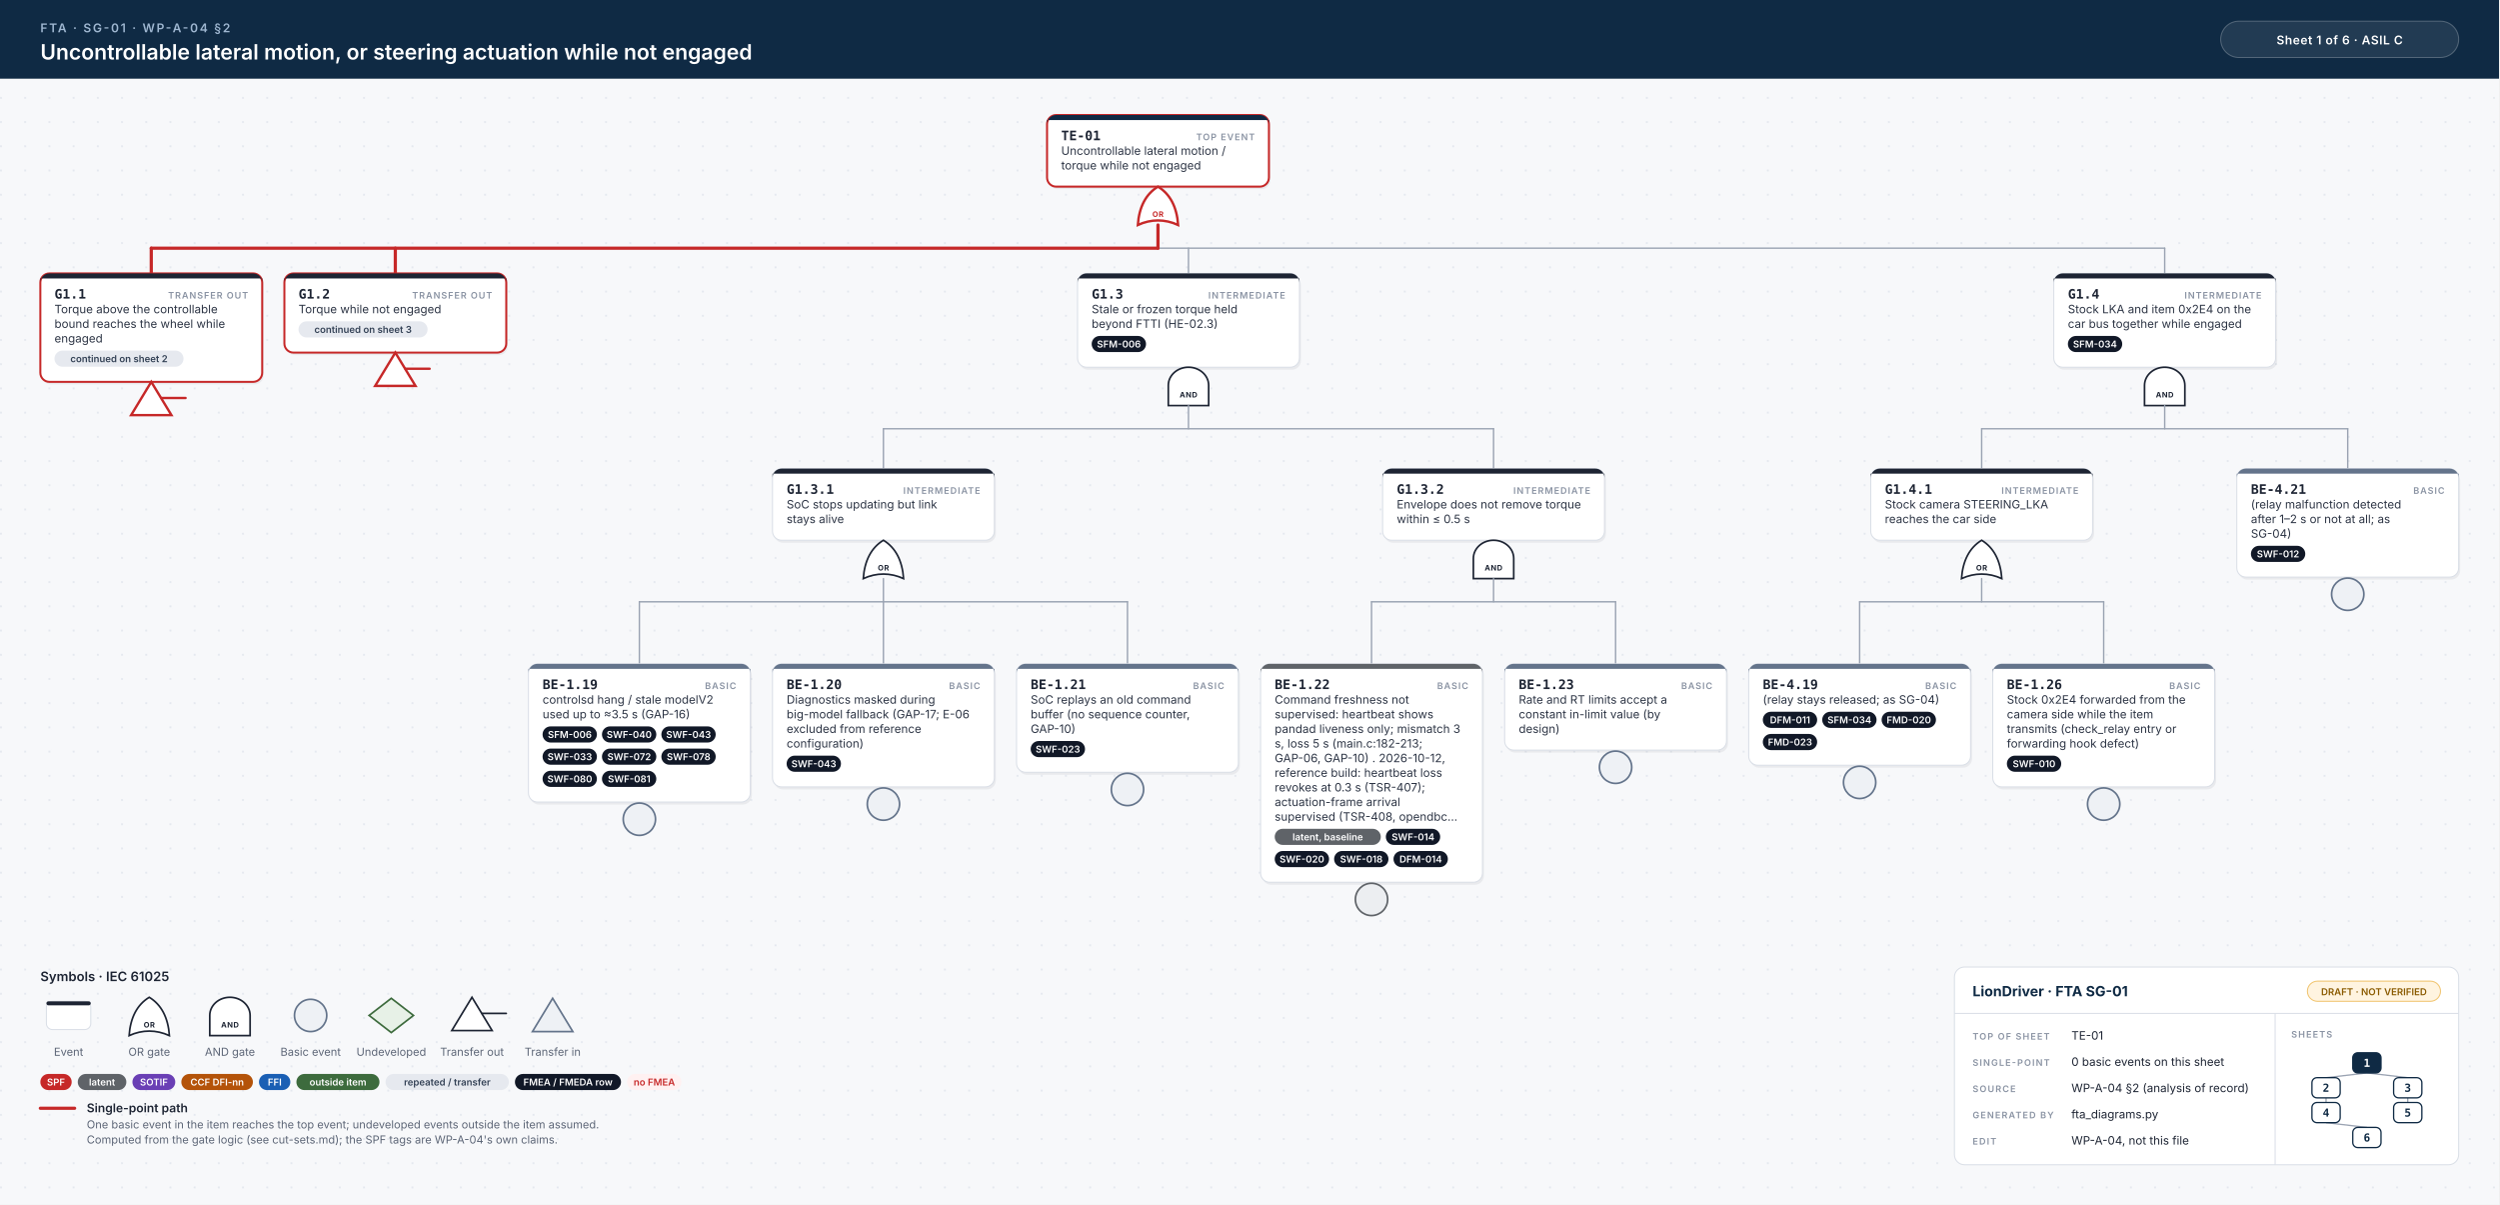
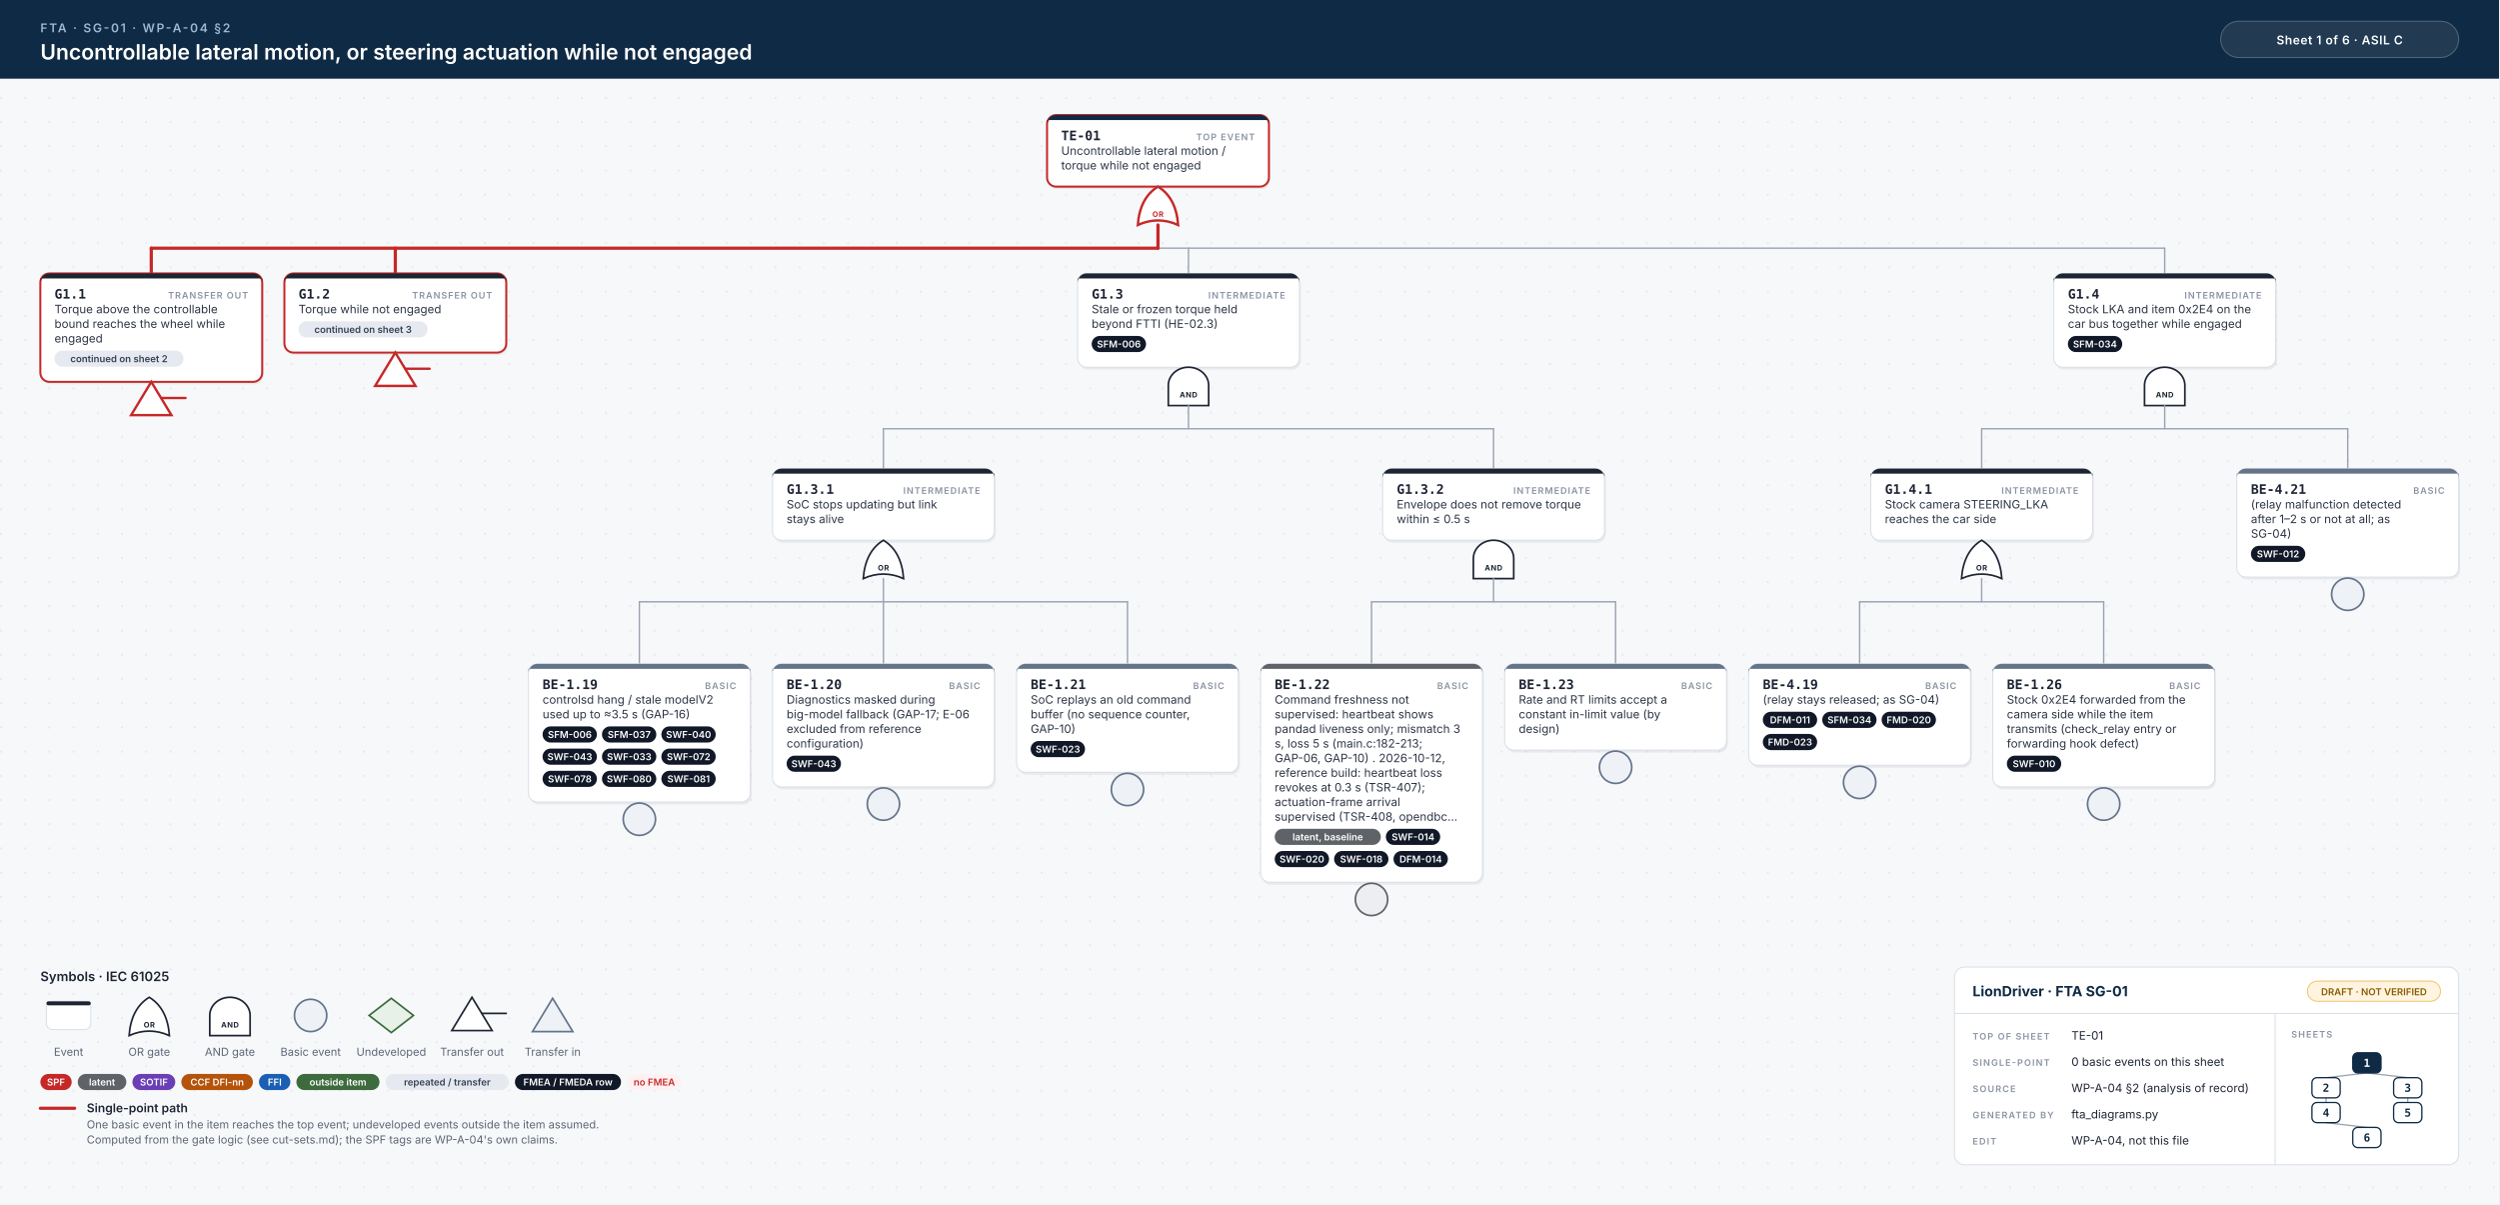
<svg xmlns="http://www.w3.org/2000/svg" width="2478" height="1194" viewBox="0 0 2478 1194">
  <style>.id{font:700 13px 'JetBrains Mono', Menlo, Consolas, monospace;fill:#1d2433}.kind{font:600 9px Inter, 'Helvetica Neue', Helvetica, Arial, sans-serif;letter-spacing:.1em;fill:#8a93a3;text-anchor:end}.d{font:400 11.5px Inter, 'Helvetica Neue', Helvetica, Arial, sans-serif;fill:#2b3343}.n{font:italic 400 10.5px Inter, 'Helvetica Neue', Helvetica, Arial, sans-serif;fill:#6b7385}.chip{font:600 9.5px Inter, 'Helvetica Neue', Helvetica, Arial, sans-serif;text-anchor:middle}.gl{font:700 7.5px Inter, 'Helvetica Neue', Helvetica, Arial, sans-serif;letter-spacing:.06em;text-anchor:middle}.eyebrow{font:600 12px Inter, 'Helvetica Neue', Helvetica, Arial, sans-serif;letter-spacing:.14em;fill:#9fb7d1}.title{font:600 21px Inter, 'Helvetica Neue', Helvetica, Arial, sans-serif;fill:#fff}.title2{font:600 17px Inter, 'Helvetica Neue', Helvetica, Arial, sans-serif;fill:#fff}.hc{font:600 12px Inter, 'Helvetica Neue', Helvetica, Arial, sans-serif;letter-spacing:.04em;fill:#fff;text-anchor:middle}.lh{font:600 13px Inter, 'Helvetica Neue', Helvetica, Arial, sans-serif;fill:#1d2433}.lb{font:600 12px Inter, 'Helvetica Neue', Helvetica, Arial, sans-serif;fill:#1d2433}.s{font:400 11px Inter, 'Helvetica Neue', Helvetica, Arial, sans-serif;fill:#5b6475}.tbh{font:700 14px Inter, 'Helvetica Neue', Helvetica, Arial, sans-serif;fill:#0f2a44}.k{font:600 9px Inter, 'Helvetica Neue', Helvetica, Arial, sans-serif;letter-spacing:.12em;fill:#8a93a3}.v{font:400 11.5px Inter, 'Helvetica Neue', Helvetica, Arial, sans-serif;fill:#1d2433}.mm{font:700 11px 'JetBrains Mono', Menlo, Consolas, monospace;text-anchor:middle}.w{stroke:#9aa3b2;stroke-width:1.4;stroke-linecap:round}.wh{stroke:#c62828;stroke-width:3.2;stroke-linecap:round}.shadow{fill:#0f172a;opacity:.06}</style>
  <defs>
    <pattern id="dots" width="24" height="24" patternUnits="userSpaceOnUse">
      <circle cx="1" cy="1" r="1" fill="#e3e7ee" />
    </pattern>
  </defs>
  <rect width="100%" height="100%" fill="#f7f8fa" />
  <rect y="78" width="100%" height="1116" fill="url(#dots)" />
  <rect width="100%" height="78" fill="#0f2a44" />
  <text x="40" y="32" class="eyebrow">FTA · SG-01 · WP-A-04 §2</text>
  <text x="40" y="59" class="title">Uncontrollable lateral motion, or steering actuation while not engaged</text>
  <rect x="2202" y="21" width="236" height="36" rx="18" fill="#ffffff14" stroke="#ffffff40" />
  <text x="2320" y="44" class="hc">Sheet 1 of 6  ·  ASIL C</text>
  <rect x="1039.75" y="116.5" width="220" height="71.0" rx="9" class="shadow" />
  <rect x="1038.25" y="114" width="220" height="71.0" rx="9" fill="#fff" stroke="#c62828" stroke-width="2" />
  <path d="M1047.25,114 H1249.25 A9,9 0 0 1 1258.25,123 V119 H1038.25 V123 A9,9 0 0 1 1047.25,114 Z" fill="#0f2a44" />
  <text x="1052.25" y="139" class="id">TE-01</text>
  <text x="1244.25" y="139" class="kind">TOP EVENT</text>
  <text x="1052.25" y="153.5" class="d">Uncontrollable lateral motion /</text>
  <text x="1052.25" y="168.0" class="d">torque while not engaged</text>
  <path d="M1128.25,223.0 Q1148.25,214.0 1168.25,223.0 Q1166.25,196.0 1148.25,185.0 Q1130.25,196.0 1128.25,223.0 Z" fill="#fff" stroke="#c62828" stroke-width="2.4" />
  <text x="1148.25" y="215.0" class="gl" fill="#c62828">OR</text>
  <line x1="150.0" y1="246.0" x2="2146.5" y2="246.0" class="w" />
  <line x1="150.0" y1="246.0" x2="1148.25" y2="246.0" class="wh" />
  <line x1="1148.25" y1="223.0" x2="1148.25" y2="246.0" class="wh" />
  <line x1="150.0" y1="246.0" x2="150.0" y2="271.0" class="wh" />
  <line x1="392.0" y1="246.0" x2="392.0" y2="271.0" class="wh" />
  <line x1="1178.5" y1="246.0" x2="1178.5" y2="271.0" class="w" />
  <line x1="2146.5" y1="246.0" x2="2146.5" y2="271.0" class="w" />
  <rect x="41.5" y="273.5" width="220" height="107.5" rx="9" class="shadow" />
  <rect x="40" y="271.0" width="220" height="107.5" rx="9" fill="#fff" stroke="#c62828" stroke-width="2" />
  <path d="M49,271.0 H251 A9,9 0 0 1 260,280.0 V276.0 H40 V280.0 A9,9 0 0 1 49,271.0 Z" fill="#1d2433" />
  <text x="54" y="296.0" class="id">G1.1</text>
  <text x="246" y="296.0" class="kind">TRANSFER OUT</text>
  <text x="54" y="310.5" class="d">Torque above the controllable</text>
  <text x="54" y="325.0" class="d">bound reaches the wheel while</text>
  <text x="54" y="339.5" class="d">engaged</text>
  <rect x="54.0" y="347.5" width="128.0" height="16" rx="8" fill="#e6e9ef" />
  <text x="118.0" y="359.0" class="chip" fill="#334155">continued on sheet 2</text>
  <path d="M150.0,378.5 L170.0,411.5 L130.0,411.5 Z" fill="#fff" stroke="#c62828" stroke-width="2.4" />
  <line x1="160.0" y1="394.5" x2="184.0" y2="394.5" stroke="#c62828" stroke-width="2.4" stroke-linecap="round" />
  <rect x="283.5" y="273.5" width="220" height="78.5" rx="9" class="shadow" />
  <rect x="282" y="271.0" width="220" height="78.5" rx="9" fill="#fff" stroke="#c62828" stroke-width="2" />
  <path d="M291,271.0 H493 A9,9 0 0 1 502,280.0 V276.0 H282 V280.0 A9,9 0 0 1 291,271.0 Z" fill="#1d2433" />
  <text x="296" y="296.0" class="id">G1.2</text>
  <text x="488" y="296.0" class="kind">TRANSFER OUT</text>
  <text x="296" y="310.5" class="d">Torque while not engaged</text>
  <rect x="296.0" y="318.5" width="128.0" height="16" rx="8" fill="#e6e9ef" />
  <text x="360.0" y="330.0" class="chip" fill="#334155">continued on sheet 3</text>
  <path d="M392.0,349.5 L412.0,382.5 L372.0,382.5 Z" fill="#fff" stroke="#c62828" stroke-width="2.4" />
  <line x1="402.0" y1="365.5" x2="426.0" y2="365.5" stroke="#c62828" stroke-width="2.4" stroke-linecap="round" />
  <rect x="1070.0" y="273.5" width="220" height="93.0" rx="9" class="shadow" />
  <rect x="1068.5" y="271.0" width="220" height="93.0" rx="9" fill="#fff" stroke="#d9dee6" stroke-width="1" />
  <path d="M1077.5,271.0 H1279.5 A9,9 0 0 1 1288.5,280.0 V276.0 H1068.5 V280.0 A9,9 0 0 1 1077.5,271.0 Z" fill="#1d2433" />
  <text x="1082.5" y="296.0" class="id">G1.3</text>
  <text x="1274.5" y="296.0" class="kind">INTERMEDIATE</text>
  <text x="1082.5" y="310.5" class="d">Stale or frozen torque held</text>
  <text x="1082.5" y="325.0" class="d">beyond FTTI (HE-02.3)</text>
  <rect x="1082.5" y="333.0" width="53.9" height="16" rx="8" fill="#111827" />
  <text x="1109.5" y="344.5" class="chip" fill="#fff">SFM-006</text>
  <path d="M1158.5,402.0 L1158.5,382.0 A20,18 0 0 1 1198.5,382.0 L1198.5,402.0 Z" fill="#fff" stroke="#1d2433" stroke-width="1.7" />
  <text x="1178.5" y="394.0" class="gl" fill="#1d2433">AND</text>
  <line x1="876.0" y1="425.0" x2="1481.0" y2="425.0" class="w" />
  <line x1="1178.5" y1="402.0" x2="1178.5" y2="425.0" class="w" />
  <line x1="876.0" y1="425.0" x2="876.0" y2="464.5" class="w" />
  <line x1="1481.0" y1="425.0" x2="1481.0" y2="464.5" class="w" />
  <rect x="767.5" y="467.0" width="220" height="71.0" rx="9" class="shadow" />
  <rect x="766.0" y="464.5" width="220" height="71.0" rx="9" fill="#fff" stroke="#d9dee6" stroke-width="1" />
  <path d="M775.0,464.5 H977.0 A9,9 0 0 1 986.0,473.5 V469.5 H766.0 V473.5 A9,9 0 0 1 775.0,464.5 Z" fill="#1d2433" />
  <text x="780.0" y="489.5" class="id">G1.3.1</text>
  <text x="972.0" y="489.5" class="kind">INTERMEDIATE</text>
  <text x="780.0" y="504.0" class="d">SoC stops updating but link</text>
  <text x="780.0" y="518.5" class="d">stays alive</text>
  <path d="M856.0,573.5 Q876.0,564.5 896.0,573.5 Q894.0,546.5 876.0,535.5 Q858.0,546.5 856.0,573.5 Z" fill="#fff" stroke="#1d2433" stroke-width="1.7" />
  <text x="876.0" y="565.5" class="gl" fill="#1d2433">OR</text>
  <line x1="634.0" y1="596.5" x2="1118.0" y2="596.5" class="w" />
  <line x1="876.0" y1="573.5" x2="876.0" y2="596.5" class="w" />
  <line x1="634.0" y1="596.5" x2="634.0" y2="658.0" class="w" />
  <line x1="876.0" y1="596.5" x2="876.0" y2="658.0" class="w" />
  <line x1="1118.0" y1="596.5" x2="1118.0" y2="658.0" class="w" />
  <rect x="525.5" y="660.5" width="220" height="137.0" rx="9" class="shadow" />
  <rect x="524" y="658.0" width="220" height="137.0" rx="9" fill="#fff" stroke="#d9dee6" stroke-width="1" />
  <path d="M533,658.0 H735 A9,9 0 0 1 744,667.0 V663.0 H524 V667.0 A9,9 0 0 1 533,658.0 Z" fill="#64748b" />
  <text x="538" y="683.0" class="id">BE-1.19</text>
  <text x="730" y="683.0" class="kind">BASIC</text>
  <text x="538" y="697.5" class="d">controlsd hang / stale modelV2</text>
  <text x="538" y="712.0" class="d">used up to ≈3.5 s (GAP-16)</text>
  <rect x="538.0" y="720.0" width="53.9" height="16" rx="8" fill="#111827" />
  <text x="565.0" y="731.5" class="chip" fill="#fff">SFM-006</text>
  <rect x="596.9" y="720.0" width="53.9" height="16" rx="8" fill="#111827" />
-   <text x="623.9" y="731.5" class="chip" fill="#fff">SWF-040</text>
+   <text x="623.9" y="731.5" class="chip" fill="#fff">SFM-037</text>
  <rect x="655.8" y="720.0" width="53.9" height="16" rx="8" fill="#111827" />
-   <text x="682.8" y="731.5" class="chip" fill="#fff">SWF-043</text>
+   <text x="682.8" y="731.5" class="chip" fill="#fff">SWF-040</text>
  <rect x="538.0" y="742.0" width="53.9" height="16" rx="8" fill="#111827" />
-   <text x="565.0" y="753.5" class="chip" fill="#fff">SWF-033</text>
+   <text x="565.0" y="753.5" class="chip" fill="#fff">SWF-043</text>
  <rect x="596.9" y="742.0" width="53.9" height="16" rx="8" fill="#111827" />
-   <text x="623.9" y="753.5" class="chip" fill="#fff">SWF-072</text>
+   <text x="623.9" y="753.5" class="chip" fill="#fff">SWF-033</text>
  <rect x="655.8" y="742.0" width="53.9" height="16" rx="8" fill="#111827" />
-   <text x="682.8" y="753.5" class="chip" fill="#fff">SWF-078</text>
+   <text x="682.8" y="753.5" class="chip" fill="#fff">SWF-072</text>
  <rect x="538.0" y="764.0" width="53.9" height="16" rx="8" fill="#111827" />
-   <text x="565.0" y="775.5" class="chip" fill="#fff">SWF-080</text>
+   <text x="565.0" y="775.5" class="chip" fill="#fff">SWF-078</text>
  <rect x="596.9" y="764.0" width="53.9" height="16" rx="8" fill="#111827" />
-   <text x="623.9" y="775.5" class="chip" fill="#fff">SWF-081</text>
+   <text x="623.9" y="775.5" class="chip" fill="#fff">SWF-080</text>
+   <rect x="655.8" y="764.0" width="53.9" height="16" rx="8" fill="#111827" />
+   <text x="682.8" y="775.5" class="chip" fill="#fff">SWF-081</text>
  <circle cx="634.0" cy="812.0" r="16" fill="#eef1f5" stroke="#64748b" stroke-width="1.7" />
  <rect x="767.5" y="660.5" width="220" height="122.0" rx="9" class="shadow" />
  <rect x="766" y="658.0" width="220" height="122.0" rx="9" fill="#fff" stroke="#d9dee6" stroke-width="1" />
  <path d="M775,658.0 H977 A9,9 0 0 1 986,667.0 V663.0 H766 V667.0 A9,9 0 0 1 775,658.0 Z" fill="#64748b" />
  <text x="780" y="683.0" class="id">BE-1.20</text>
  <text x="972" y="683.0" class="kind">BASIC</text>
  <text x="780" y="697.5" class="d">Diagnostics masked during</text>
  <text x="780" y="712.0" class="d">big-model fallback (GAP-17; E-06</text>
  <text x="780" y="726.5" class="d">excluded from reference</text>
  <text x="780" y="741.0" class="d">configuration)</text>
  <rect x="780.0" y="749.0" width="53.9" height="16" rx="8" fill="#111827" />
  <text x="807.0" y="760.5" class="chip" fill="#fff">SWF-043</text>
  <circle cx="876.0" cy="797.0" r="16" fill="#eef1f5" stroke="#64748b" stroke-width="1.7" />
  <rect x="1009.5" y="660.5" width="220" height="107.5" rx="9" class="shadow" />
  <rect x="1008" y="658.0" width="220" height="107.5" rx="9" fill="#fff" stroke="#d9dee6" stroke-width="1" />
  <path d="M1017,658.0 H1219 A9,9 0 0 1 1228,667.0 V663.0 H1008 V667.0 A9,9 0 0 1 1017,658.0 Z" fill="#64748b" />
  <text x="1022" y="683.0" class="id">BE-1.21</text>
  <text x="1214" y="683.0" class="kind">BASIC</text>
  <text x="1022" y="697.5" class="d">SoC replays an old command</text>
  <text x="1022" y="712.0" class="d">buffer (no sequence counter,</text>
  <text x="1022" y="726.5" class="d">GAP-10)</text>
  <rect x="1022.0" y="734.5" width="53.9" height="16" rx="8" fill="#111827" />
  <text x="1049.0" y="746.0" class="chip" fill="#fff">SWF-023</text>
  <circle cx="1118.0" cy="782.5" r="16" fill="#eef1f5" stroke="#64748b" stroke-width="1.7" />
  <rect x="1372.5" y="467.0" width="220" height="71.0" rx="9" class="shadow" />
  <rect x="1371.0" y="464.5" width="220" height="71.0" rx="9" fill="#fff" stroke="#d9dee6" stroke-width="1" />
  <path d="M1380.0,464.5 H1582.0 A9,9 0 0 1 1591.0,473.5 V469.5 H1371.0 V473.5 A9,9 0 0 1 1380.0,464.5 Z" fill="#1d2433" />
  <text x="1385.0" y="489.5" class="id">G1.3.2</text>
  <text x="1577.0" y="489.5" class="kind">INTERMEDIATE</text>
  <text x="1385.0" y="504.0" class="d">Envelope does not remove torque</text>
  <text x="1385.0" y="518.5" class="d">within ≤ 0.5 s</text>
  <path d="M1461.0,573.5 L1461.0,553.5 A20,18 0 0 1 1501.0,553.5 L1501.0,573.5 Z" fill="#fff" stroke="#1d2433" stroke-width="1.7" />
  <text x="1481.0" y="565.5" class="gl" fill="#1d2433">AND</text>
  <line x1="1360.0" y1="596.5" x2="1602.0" y2="596.5" class="w" />
  <line x1="1481.0" y1="573.5" x2="1481.0" y2="596.5" class="w" />
  <line x1="1360.0" y1="596.5" x2="1360.0" y2="658.0" class="w" />
  <line x1="1602.0" y1="596.5" x2="1602.0" y2="658.0" class="w" />
  <rect x="1251.5" y="660.5" width="220" height="216.5" rx="9" class="shadow" />
  <rect x="1250" y="658.0" width="220" height="216.5" rx="9" fill="#fff" stroke="#d9dee6" stroke-width="1" />
  <path d="M1259,658.0 H1461 A9,9 0 0 1 1470,667.0 V663.0 H1250 V667.0 A9,9 0 0 1 1259,658.0 Z" fill="#5f6368" />
  <text x="1264" y="683.0" class="id">BE-1.22</text>
  <text x="1456" y="683.0" class="kind">BASIC</text>
  <text x="1264" y="697.5" class="d">Command freshness not</text>
  <text x="1264" y="712.0" class="d">supervised: heartbeat shows</text>
  <text x="1264" y="726.5" class="d">pandad liveness only; mismatch 3</text>
  <text x="1264" y="741.0" class="d">s, loss 5 s (main.c:182-213;</text>
  <text x="1264" y="755.5" class="d">GAP-06, GAP-10) . 2026-10-12,</text>
  <text x="1264" y="770.0" class="d">reference build: heartbeat loss</text>
  <text x="1264" y="784.5" class="d">revokes at 0.3 s (TSR-407);</text>
  <text x="1264" y="799.0" class="d">actuation-frame arrival</text>
  <text x="1264" y="813.5" class="d">supervised (TSR-408, opendbc…</text>
  <rect x="1264.0" y="821.5" width="105.2" height="16" rx="8" fill="#5f6368" />
  <text x="1316.6" y="833.0" class="chip" fill="#fff">latent, baseline</text>
  <rect x="1374.2" y="821.5" width="53.9" height="16" rx="8" fill="#111827" />
  <text x="1401.2" y="833.0" class="chip" fill="#fff">SWF-014</text>
  <rect x="1264.0" y="843.5" width="53.9" height="16" rx="8" fill="#111827" />
  <text x="1291.0" y="855.0" class="chip" fill="#fff">SWF-020</text>
  <rect x="1322.9" y="843.5" width="53.9" height="16" rx="8" fill="#111827" />
  <text x="1349.9" y="855.0" class="chip" fill="#fff">SWF-018</text>
  <rect x="1381.8" y="843.5" width="53.9" height="16" rx="8" fill="#111827" />
  <text x="1408.8" y="855.0" class="chip" fill="#fff">DFM-014</text>
  <circle cx="1360.0" cy="891.5" r="16" fill="#eceef1" stroke="#5f6368" stroke-width="1.7" />
  <rect x="1493.5" y="660.5" width="220" height="85.5" rx="9" class="shadow" />
  <rect x="1492" y="658.0" width="220" height="85.5" rx="9" fill="#fff" stroke="#d9dee6" stroke-width="1" />
  <path d="M1501,658.0 H1703 A9,9 0 0 1 1712,667.0 V663.0 H1492 V667.0 A9,9 0 0 1 1501,658.0 Z" fill="#64748b" />
  <text x="1506" y="683.0" class="id">BE-1.23</text>
  <text x="1698" y="683.0" class="kind">BASIC</text>
  <text x="1506" y="697.5" class="d">Rate and RT limits accept a</text>
  <text x="1506" y="712.0" class="d">constant in-limit value (by</text>
  <text x="1506" y="726.5" class="d">design)</text>
  <circle cx="1602.0" cy="760.5" r="16" fill="#eef1f5" stroke="#64748b" stroke-width="1.7" />
  <rect x="2038.0" y="273.5" width="220" height="93.0" rx="9" class="shadow" />
  <rect x="2036.5" y="271.0" width="220" height="93.0" rx="9" fill="#fff" stroke="#d9dee6" stroke-width="1" />
  <path d="M2045.5,271.0 H2247.5 A9,9 0 0 1 2256.5,280.0 V276.0 H2036.5 V280.0 A9,9 0 0 1 2045.5,271.0 Z" fill="#1d2433" />
  <text x="2050.5" y="296.0" class="id">G1.4</text>
  <text x="2242.5" y="296.0" class="kind">INTERMEDIATE</text>
  <text x="2050.5" y="310.5" class="d">Stock LKA and item 0x2E4 on the</text>
  <text x="2050.5" y="325.0" class="d">car bus together while engaged</text>
  <rect x="2050.5" y="333.0" width="53.9" height="16" rx="8" fill="#111827" />
  <text x="2077.4" y="344.5" class="chip" fill="#fff">SFM-034</text>
  <path d="M2126.5,402.0 L2126.5,382.0 A20,18 0 0 1 2166.5,382.0 L2166.5,402.0 Z" fill="#fff" stroke="#1d2433" stroke-width="1.7" />
  <text x="2146.5" y="394.0" class="gl" fill="#1d2433">AND</text>
  <line x1="1965.0" y1="425.0" x2="2328.0" y2="425.0" class="w" />
  <line x1="2146.5" y1="402.0" x2="2146.5" y2="425.0" class="w" />
  <line x1="1965.0" y1="425.0" x2="1965.0" y2="464.5" class="w" />
  <line x1="2328.0" y1="425.0" x2="2328.0" y2="464.5" class="w" />
  <rect x="1856.5" y="467.0" width="220" height="71.0" rx="9" class="shadow" />
  <rect x="1855.0" y="464.5" width="220" height="71.0" rx="9" fill="#fff" stroke="#d9dee6" stroke-width="1" />
  <path d="M1864.0,464.5 H2066.0 A9,9 0 0 1 2075.0,473.5 V469.5 H1855.0 V473.5 A9,9 0 0 1 1864.0,464.5 Z" fill="#1d2433" />
  <text x="1869.0" y="489.5" class="id">G1.4.1</text>
  <text x="2061.0" y="489.5" class="kind">INTERMEDIATE</text>
  <text x="1869.0" y="504.0" class="d">Stock camera STEERING_LKA</text>
  <text x="1869.0" y="518.5" class="d">reaches the car side</text>
  <path d="M1945.0,573.5 Q1965.0,564.5 1985.0,573.5 Q1983.0,546.5 1965.0,535.5 Q1947.0,546.5 1945.0,573.5 Z" fill="#fff" stroke="#1d2433" stroke-width="1.7" />
  <text x="1965.0" y="565.5" class="gl" fill="#1d2433">OR</text>
  <line x1="1844.0" y1="596.5" x2="2086.0" y2="596.5" class="w" />
  <line x1="1965.0" y1="573.5" x2="1965.0" y2="596.5" class="w" />
  <line x1="1844.0" y1="596.5" x2="1844.0" y2="658.0" class="w" />
  <line x1="2086.0" y1="596.5" x2="2086.0" y2="658.0" class="w" />
  <rect x="1735.5" y="660.5" width="220" height="100.5" rx="9" class="shadow" />
  <rect x="1734" y="658.0" width="220" height="100.5" rx="9" fill="#fff" stroke="#d9dee6" stroke-width="1" />
  <path d="M1743,658.0 H1945 A9,9 0 0 1 1954,667.0 V663.0 H1734 V667.0 A9,9 0 0 1 1743,658.0 Z" fill="#64748b" />
  <text x="1748" y="683.0" class="id">BE-4.19</text>
  <text x="1940" y="683.0" class="kind">BASIC</text>
  <text x="1748" y="697.5" class="d">(relay stays released; as SG-04)</text>
  <rect x="1748.0" y="705.5" width="53.9" height="16" rx="8" fill="#111827" />
  <text x="1775.0" y="717.0" class="chip" fill="#fff">DFM-011</text>
  <rect x="1806.9" y="705.5" width="53.9" height="16" rx="8" fill="#111827" />
  <text x="1833.9" y="717.0" class="chip" fill="#fff">SFM-034</text>
  <rect x="1865.8" y="705.5" width="53.9" height="16" rx="8" fill="#111827" />
  <text x="1892.8" y="717.0" class="chip" fill="#fff">FMD-020</text>
  <rect x="1748.0" y="727.5" width="53.9" height="16" rx="8" fill="#111827" />
  <text x="1775.0" y="739.0" class="chip" fill="#fff">FMD-023</text>
  <circle cx="1844.0" cy="775.5" r="16" fill="#eef1f5" stroke="#64748b" stroke-width="1.7" />
  <rect x="1977.5" y="660.5" width="220" height="122.0" rx="9" class="shadow" />
  <rect x="1976" y="658.0" width="220" height="122.0" rx="9" fill="#fff" stroke="#d9dee6" stroke-width="1" />
  <path d="M1985,658.0 H2187 A9,9 0 0 1 2196,667.0 V663.0 H1976 V667.0 A9,9 0 0 1 1985,658.0 Z" fill="#64748b" />
  <text x="1990" y="683.0" class="id">BE-1.26</text>
  <text x="2182" y="683.0" class="kind">BASIC</text>
  <text x="1990" y="697.5" class="d">Stock 0x2E4 forwarded from the</text>
  <text x="1990" y="712.0" class="d">camera side while the item</text>
  <text x="1990" y="726.5" class="d">transmits (check_relay entry or</text>
  <text x="1990" y="741.0" class="d">forwarding hook defect)</text>
  <rect x="1990.0" y="749.0" width="53.9" height="16" rx="8" fill="#111827" />
  <text x="2017.0" y="760.5" class="chip" fill="#fff">SWF-010</text>
  <circle cx="2086.0" cy="797.0" r="16" fill="#eef1f5" stroke="#64748b" stroke-width="1.7" />
  <rect x="2219.5" y="467.0" width="220" height="107.5" rx="9" class="shadow" />
  <rect x="2218" y="464.5" width="220" height="107.5" rx="9" fill="#fff" stroke="#d9dee6" stroke-width="1" />
  <path d="M2227,464.5 H2429 A9,9 0 0 1 2438,473.5 V469.5 H2218 V473.5 A9,9 0 0 1 2227,464.5 Z" fill="#64748b" />
  <text x="2232" y="489.5" class="id">BE-4.21</text>
  <text x="2424" y="489.5" class="kind">BASIC</text>
  <text x="2232" y="504.0" class="d">(relay malfunction detected</text>
  <text x="2232" y="518.5" class="d">after 1–2 s or not at all; as</text>
  <text x="2232" y="533.0" class="d">SG-04)</text>
  <rect x="2232.0" y="541.0" width="53.9" height="16" rx="8" fill="#111827" />
  <text x="2258.9" y="552.5" class="chip" fill="#fff">SWF-012</text>
  <circle cx="2328.0" cy="589.0" r="16" fill="#eef1f5" stroke="#64748b" stroke-width="1.7" />
  <text x="40" y="972.5" class="lh">Symbols · IEC 61025</text>
  <rect x="46" y="992.5" width="44" height="28" rx="6" fill="#fff" stroke="#d9dee6" />
  <rect x="46" y="992.5" width="44" height="4" rx="2" fill="#1d2433" />
  <text x="68" y="1046.5" class="s" text-anchor="middle">Event</text>
  <path d="M128,1026.5 Q148,1017.5 168,1026.5 Q166,999.5 148,988.5 Q130,999.5 128,1026.5 Z" fill="#fff" stroke="#1d2433" stroke-width="1.7" />
  <text x="148" y="1018.5" class="gl" fill="#1d2433">OR</text>
  <text x="148" y="1046.5" class="s" text-anchor="middle">OR gate</text>
  <path d="M208,1026.5 L208,1006.5 A20,18 0 0 1 248,1006.5 L248,1026.5 Z" fill="#fff" stroke="#1d2433" stroke-width="1.7" />
  <text x="228" y="1018.5" class="gl" fill="#1d2433">AND</text>
  <text x="228" y="1046.5" class="s" text-anchor="middle">AND gate</text>
  <circle cx="308" cy="1006.5" r="16" fill="#eef1f5" stroke="#64748b" stroke-width="1.7" />
  <text x="308" y="1046.5" class="s" text-anchor="middle">Basic event</text>
  <path d="M388,989.5 L410,1006.5 L388,1023.5 L366,1006.5 Z" fill="#e7f1e7" stroke="#3d6b3d" stroke-width="1.7" />
  <text x="388" y="1046.5" class="s" text-anchor="middle">Undeveloped</text>
  <path d="M468,988.5 L488,1021.5 L448,1021.5 Z" fill="#fff" stroke="#1d2433" stroke-width="1.7" />
  <line x1="478" y1="1004.5" x2="502" y2="1004.5" stroke="#1d2433" stroke-width="1.7" stroke-linecap="round" />
  <text x="468" y="1046.5" class="s" text-anchor="middle">Transfer out</text>
  <path d="M548,989.5 L568,1022.5 L528,1022.5 Z" fill="#eef1f5" stroke="#64748b" stroke-width="1.7" />
  <text x="548" y="1046.5" class="s" text-anchor="middle">Transfer in</text>
  <rect x="40.0" y="1064.5" width="31.1" height="16" rx="8" fill="#c62828" />
  <text x="55.5" y="1076.0" class="chip" fill="#fff">SPF</text>
  <rect x="77.1" y="1064.5" width="48.2" height="16" rx="8" fill="#5f6368" />
  <text x="101.2" y="1076.0" class="chip" fill="#fff">latent</text>
  <rect x="131.3" y="1064.5" width="42.5" height="16" rx="8" fill="#6a3fb5" />
  <text x="152.6" y="1076.0" class="chip" fill="#fff">SOTIF</text>
  <rect x="179.8" y="1064.5" width="71.0" height="16" rx="8" fill="#b45309" />
  <text x="215.3" y="1076.0" class="chip" fill="#fff">CCF DFI-nn</text>
  <rect x="256.8" y="1064.5" width="31.1" height="16" rx="8" fill="#1a5fb4" />
  <text x="272.4" y="1076.0" class="chip" fill="#fff">FFI</text>
  <rect x="293.9" y="1064.5" width="82.4" height="16" rx="8" fill="#3d6b3d" />
  <text x="335.1" y="1076.0" class="chip" fill="#fff">outside item</text>
  <rect x="382.3" y="1064.5" width="122.3" height="16" rx="8" fill="#e6e9ef" />
  <text x="443.5" y="1076.0" class="chip" fill="#334155">repeated / transfer</text>
  <rect x="510.6" y="1064.5" width="105.2" height="16" rx="8" fill="#111827" />
  <text x="563.2" y="1076.0" class="chip" fill="#fff">FMEA / FMEDA row</text>
  <rect x="621.8" y="1064.5" width="53.9" height="16" rx="8" fill="#fff1f1" />
  <text x="648.8" y="1076.0" class="chip" fill="#c62828">no FMEA</text>
  <line x1="40" y1="1098.5" x2="74" y2="1098.5" class="wh" />
  <text x="86" y="1102.5" class="lb">Single-point path</text>
  <text x="86" y="1118.5" class="s">One basic event in the item reaches the top event; undeveloped events outside the item assumed.</text>
  <text x="86" y="1133.5" class="s">Computed from the gate logic (see cut-sets.md); the SPF tags are WP-A-04's own claims.</text>
  <rect x="1938" y="958.5" width="500" height="196" rx="10" fill="#fff" stroke="#d9dee6" />
  <line x1="1938" y1="1004.5" x2="2438" y2="1004.5" stroke="#d9dee6" />
  <line x1="2256" y1="1004.5" x2="2256" y2="1154.5" stroke="#d9dee6" />
  <text x="1956" y="987.5" class="tbh">LionDriver · FTA SG-01</text>
  <rect x="2288" y="972.5" width="132" height="20" rx="10" fill="#fff4e0" stroke="#f0c36d" />
  <text x="2354" y="986.5" class="chip" fill="#8a5a00">DRAFT · NOT VERIFIED</text>
  <text x="1956" y="1030.5" class="k">TOP OF SHEET</text>
  <text x="2054" y="1030.5" class="v">TE-01</text>
  <text x="1956" y="1056.5" class="k">SINGLE-POINT</text>
  <text x="2054" y="1056.5" class="v">0 basic events on this sheet</text>
  <text x="1956" y="1082.5" class="k">SOURCE</text>
  <text x="2054" y="1082.5" class="v">WP-A-04 §2 (analysis of record)</text>
  <text x="1956" y="1108.5" class="k">GENERATED BY</text>
  <text x="2054" y="1108.5" class="v">fta_diagrams.py</text>
  <text x="1956" y="1134.5" class="k">EDIT</text>
  <text x="2054" y="1134.5" class="v">WP-A-04, not this file</text>
  <text x="2272" y="1028.5" class="k">SHEETS</text>
  <line x1="2347.0" y1="1063.5" x2="2306.5" y2="1068.2" stroke="#9aa3b2" stroke-width="1.3" />
  <line x1="2347.0" y1="1063.5" x2="2387.5" y2="1068.2" stroke="#9aa3b2" stroke-width="1.3" />
  <line x1="2306.5" y1="1088.2" x2="2306.5" y2="1092.8" stroke="#9aa3b2" stroke-width="1.3" />
  <line x1="2387.5" y1="1088.2" x2="2387.5" y2="1092.8" stroke="#9aa3b2" stroke-width="1.3" />
  <line x1="2306.5" y1="1112.8" x2="2347.0" y2="1117.5" stroke="#9aa3b2" stroke-width="1.3" />
  <rect x="2333.0" y="1043.5" width="28" height="20" rx="5" fill="#0f2a44" stroke="#0f2a44" stroke-width="1.3" />
  <text x="2347.0" y="1057.5" class="mm" fill="#fff">1</text>
  <rect x="2292.5" y="1068.2" width="28" height="20" rx="5" fill="#fff" stroke="#0f2a44" stroke-width="1.3" />
  <text x="2306.5" y="1082.2" class="mm" fill="#0f2a44">2</text>
  <rect x="2373.5" y="1068.2" width="28" height="20" rx="5" fill="#fff" stroke="#0f2a44" stroke-width="1.3" />
  <text x="2387.5" y="1082.2" class="mm" fill="#0f2a44">3</text>
  <rect x="2292.5" y="1092.8" width="28" height="20" rx="5" fill="#fff" stroke="#0f2a44" stroke-width="1.3" />
  <text x="2306.5" y="1106.8" class="mm" fill="#0f2a44">4</text>
  <rect x="2373.5" y="1092.8" width="28" height="20" rx="5" fill="#fff" stroke="#0f2a44" stroke-width="1.3" />
  <text x="2387.5" y="1106.8" class="mm" fill="#0f2a44">5</text>
  <rect x="2333.0" y="1117.5" width="28" height="20" rx="5" fill="#fff" stroke="#0f2a44" stroke-width="1.3" />
  <text x="2347.0" y="1131.5" class="mm" fill="#0f2a44">6</text>
</svg>
